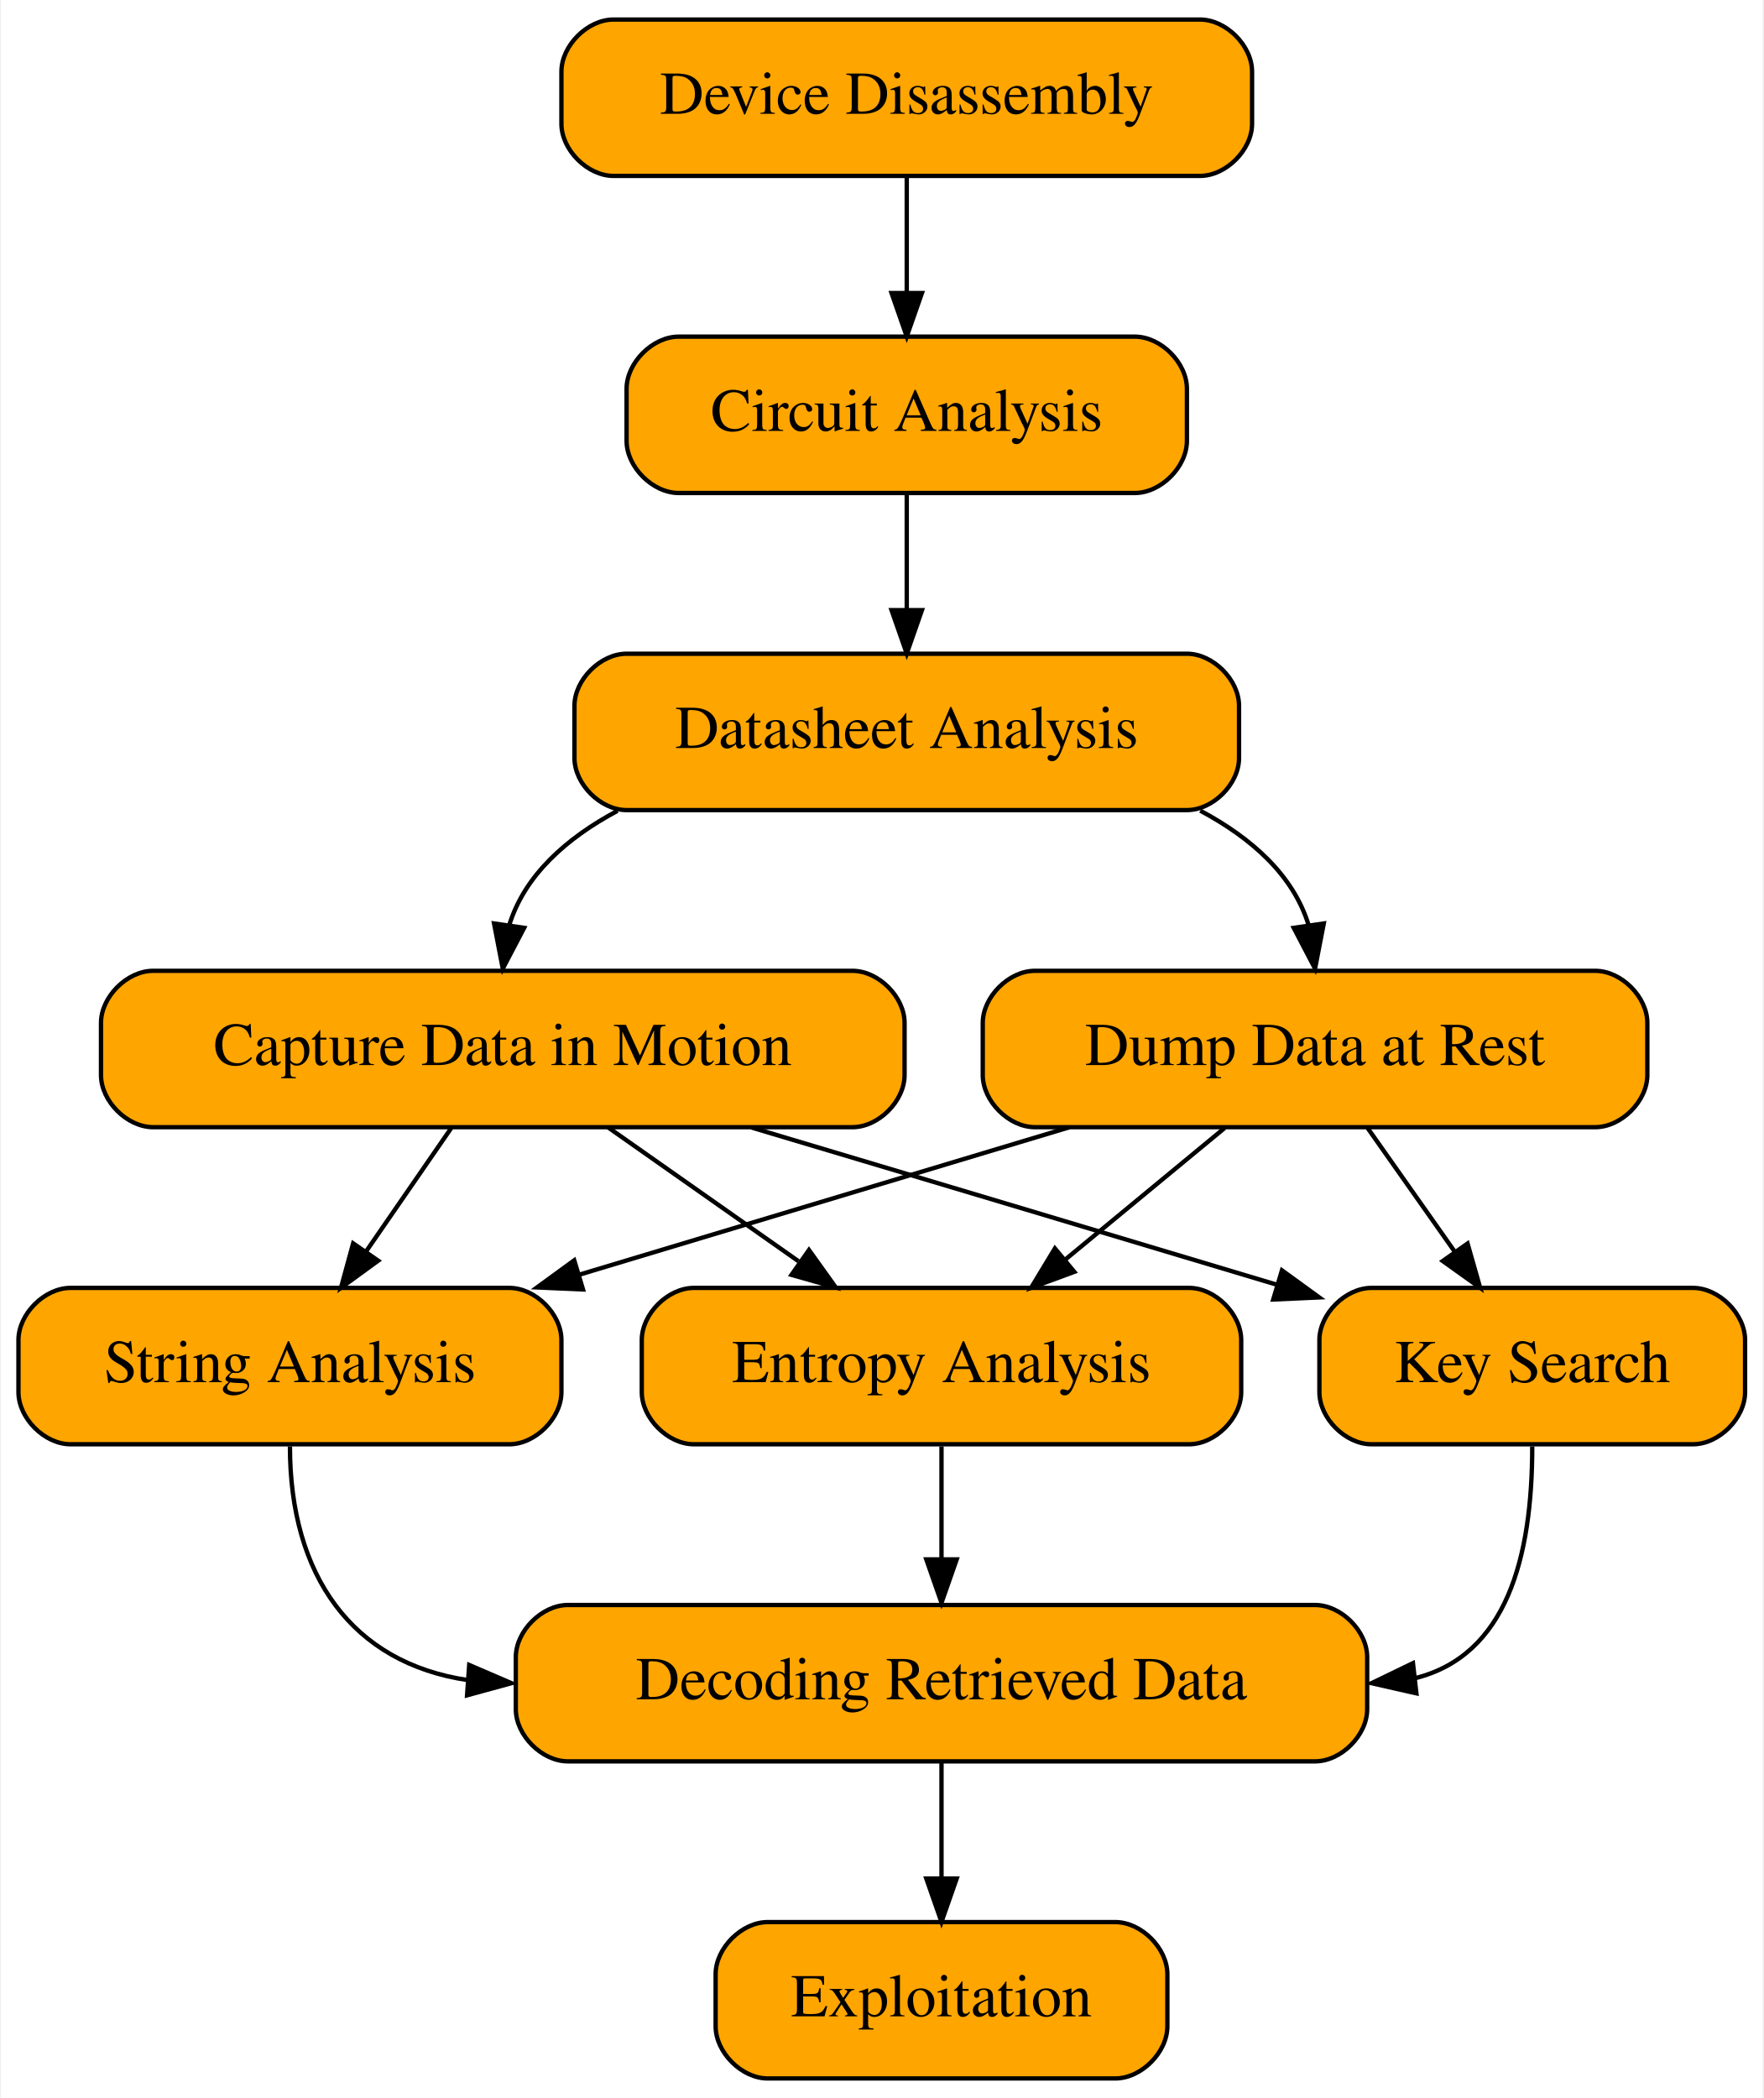
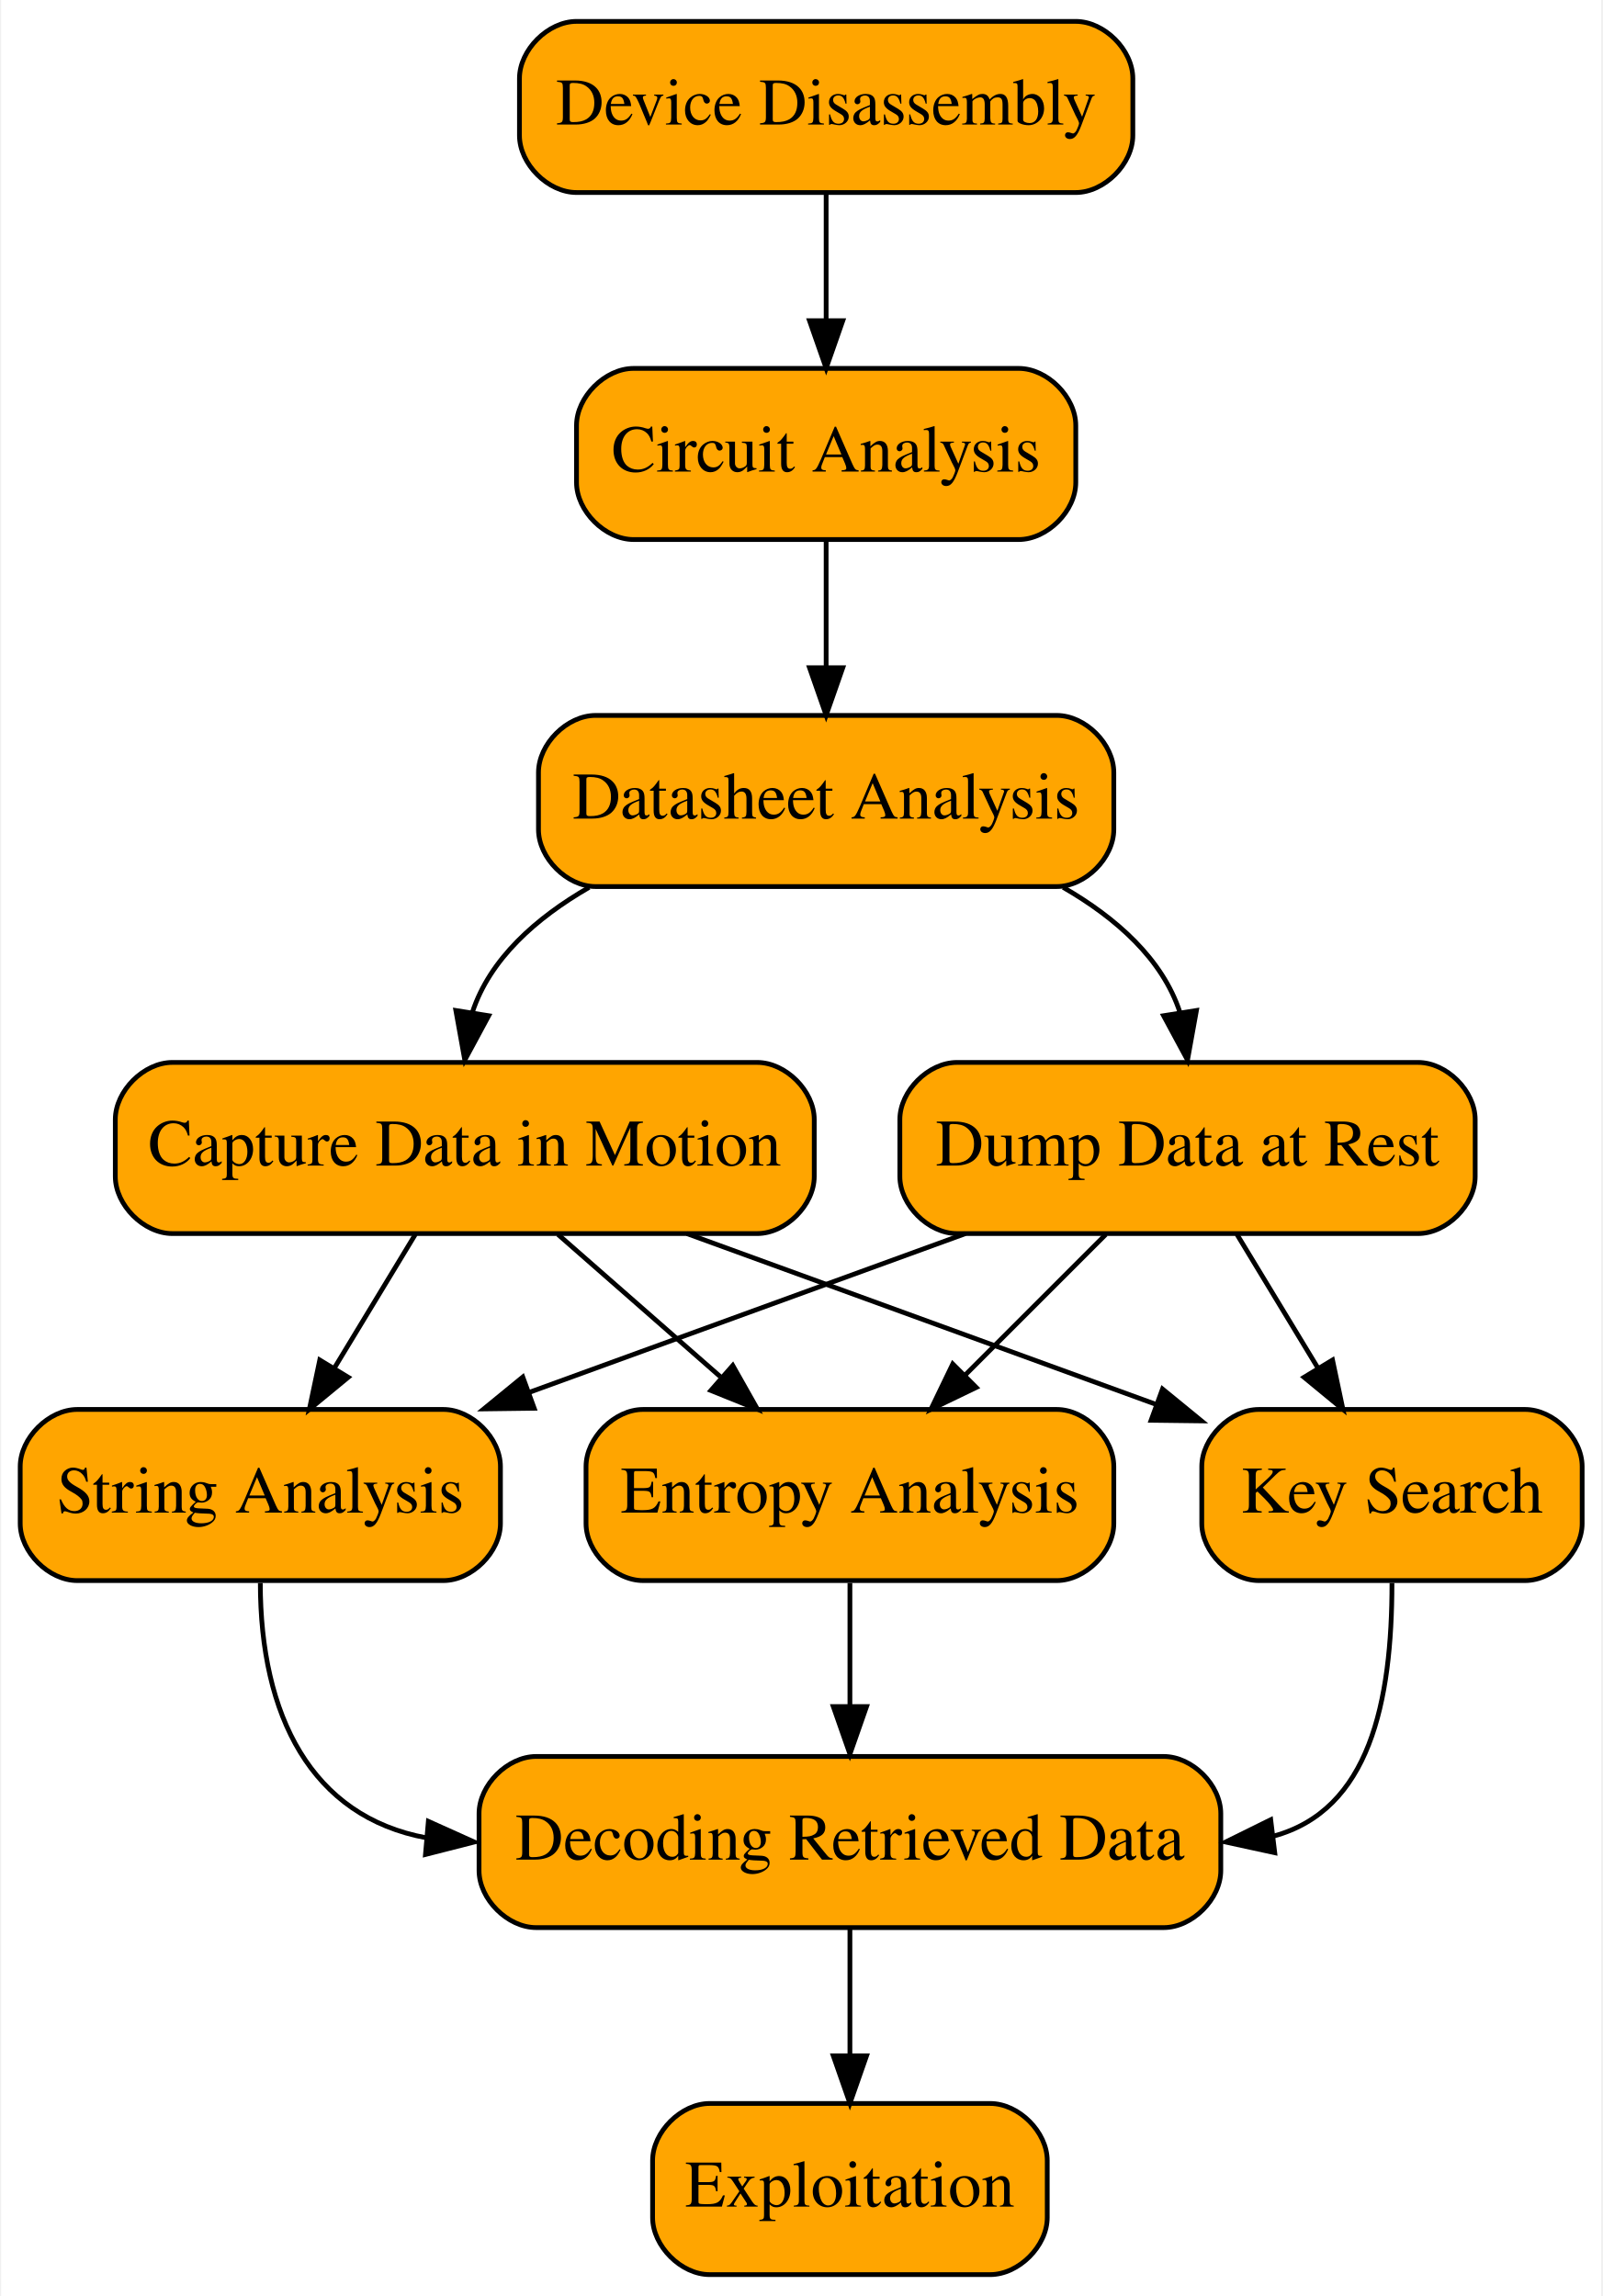
- <svg xmlns="http://www.w3.org/2000/svg" width="406pt" height="483pt" viewBox="0.00 0.00 405.50 483.00">
+ <svg xmlns="http://www.w3.org/2000/svg" width="337pt" height="483pt" viewBox="0.00 0.00 336.50 483.00">
  <g id="graph0" class="graph" transform="scale(1 1) rotate(0) translate(4 479)">
-     <polygon fill="white" stroke="transparent" points="-4,4 -4,-479 401.5,-479 401.5,4 -4,4" />
+     <polygon fill="white" stroke="transparent" points="-4,4 -4,-479 332.5,-479 332.5,4 -4,4" />
    <g id="node1" class="node">
-       <path fill="Orange" stroke="black" d="M137,-438.5C137,-438.5 272,-438.5 272,-438.5 278,-438.5 284,-444.5 284,-450.5 284,-450.5 284,-462.5 284,-462.5 284,-468.5 278,-474.5 272,-474.5 272,-474.5 137,-474.5 137,-474.5 131,-474.5 125,-468.5 125,-462.5 125,-462.5 125,-450.5 125,-450.5 125,-444.5 131,-438.5 137,-438.5" />
-       <text text-anchor="middle" x="204.5" y="-452.8" font-family="Times,serif" font-size="14.00">Device Disassembly</text>
+       <path fill="Orange" stroke="black" d="M117,-438.5C117,-438.5 222,-438.5 222,-438.5 228,-438.5 234,-444.5 234,-450.5 234,-450.5 234,-462.5 234,-462.5 234,-468.5 228,-474.5 222,-474.5 222,-474.5 117,-474.5 117,-474.5 111,-474.5 105,-468.5 105,-462.5 105,-462.5 105,-450.5 105,-450.5 105,-444.5 111,-438.5 117,-438.5" />
+       <text text-anchor="middle" x="169.5" y="-452.8" font-family="Times,serif" font-size="14.00">Device Disassembly</text>
    </g>
    <g id="node2" class="node">
-       <path fill="Orange" stroke="black" d="M152,-365.5C152,-365.5 257,-365.5 257,-365.5 263,-365.5 269,-371.5 269,-377.5 269,-377.5 269,-389.5 269,-389.5 269,-395.5 263,-401.5 257,-401.5 257,-401.5 152,-401.5 152,-401.5 146,-401.5 140,-395.5 140,-389.5 140,-389.5 140,-377.5 140,-377.5 140,-371.5 146,-365.5 152,-365.5" />
-       <text text-anchor="middle" x="204.5" y="-379.8" font-family="Times,serif" font-size="14.00">Circuit Analysis</text>
+       <path fill="Orange" stroke="black" d="M129,-365.5C129,-365.5 210,-365.5 210,-365.5 216,-365.5 222,-371.5 222,-377.5 222,-377.5 222,-389.5 222,-389.5 222,-395.5 216,-401.5 210,-401.5 210,-401.5 129,-401.5 129,-401.5 123,-401.5 117,-395.5 117,-389.5 117,-389.5 117,-377.5 117,-377.5 117,-371.5 123,-365.5 129,-365.5" />
+       <text text-anchor="middle" x="169.5" y="-379.8" font-family="Times,serif" font-size="14.00">Circuit Analysis</text>
    </g>
    <g id="edge1" class="edge">
-       <path fill="none" stroke="black" d="M204.5,-438.31C204.5,-430.29 204.5,-420.55 204.5,-411.57" />
-       <polygon fill="black" stroke="black" points="208,-411.53 204.5,-401.53 201,-411.53 208,-411.53" />
+       <path fill="none" stroke="black" d="M169.5,-438.31C169.5,-430.29 169.5,-420.55 169.5,-411.57" />
+       <polygon fill="black" stroke="black" points="173,-411.53 169.5,-401.53 166,-411.53 173,-411.53" />
    </g>
    <g id="node3" class="node">
-       <path fill="Orange" stroke="black" d="M140,-292.5C140,-292.5 269,-292.5 269,-292.5 275,-292.5 281,-298.5 281,-304.5 281,-304.5 281,-316.5 281,-316.5 281,-322.5 275,-328.5 269,-328.5 269,-328.5 140,-328.5 140,-328.5 134,-328.5 128,-322.5 128,-316.5 128,-316.5 128,-304.5 128,-304.5 128,-298.5 134,-292.5 140,-292.5" />
-       <text text-anchor="middle" x="204.5" y="-306.8" font-family="Times,serif" font-size="14.00">Datasheet Analysis</text>
+       <path fill="Orange" stroke="black" d="M121,-292.5C121,-292.5 218,-292.5 218,-292.5 224,-292.5 230,-298.5 230,-304.5 230,-304.5 230,-316.5 230,-316.5 230,-322.5 224,-328.5 218,-328.5 218,-328.5 121,-328.5 121,-328.5 115,-328.5 109,-322.5 109,-316.5 109,-316.5 109,-304.5 109,-304.5 109,-298.5 115,-292.5 121,-292.5" />
+       <text text-anchor="middle" x="169.5" y="-306.8" font-family="Times,serif" font-size="14.00">Datasheet Analysis</text>
    </g>
    <g id="edge2" class="edge">
-       <path fill="none" stroke="black" d="M204.5,-365.31C204.5,-357.29 204.5,-347.55 204.5,-338.57" />
-       <polygon fill="black" stroke="black" points="208,-338.53 204.5,-328.53 201,-338.53 208,-338.53" />
+       <path fill="none" stroke="black" d="M169.5,-365.31C169.5,-357.29 169.5,-347.55 169.5,-338.57" />
+       <polygon fill="black" stroke="black" points="173,-338.53 169.5,-328.53 166,-338.53 173,-338.53" />
    </g>
    <g id="node4" class="node">
-       <path fill="Orange" stroke="black" d="M234,-219.5C234,-219.5 363,-219.5 363,-219.5 369,-219.5 375,-225.5 375,-231.5 375,-231.5 375,-243.5 375,-243.5 375,-249.5 369,-255.5 363,-255.5 363,-255.5 234,-255.5 234,-255.5 228,-255.5 222,-249.5 222,-243.5 222,-243.5 222,-231.5 222,-231.5 222,-225.5 228,-219.5 234,-219.5" />
-       <text text-anchor="middle" x="298.5" y="-233.8" font-family="Times,serif" font-size="14.00">Dump Data at Rest</text>
+       <path fill="Orange" stroke="black" d="M197,-219.5C197,-219.5 294,-219.5 294,-219.5 300,-219.5 306,-225.5 306,-231.5 306,-231.5 306,-243.5 306,-243.5 306,-249.5 300,-255.5 294,-255.5 294,-255.5 197,-255.5 197,-255.5 191,-255.5 185,-249.5 185,-243.5 185,-243.5 185,-231.5 185,-231.5 185,-225.5 191,-219.5 197,-219.5" />
+       <text text-anchor="middle" x="245.5" y="-233.8" font-family="Times,serif" font-size="14.00">Dump Data at Rest</text>
    </g>
    <g id="edge3" class="edge">
-       <path fill="none" stroke="black" d="M272.07,-292.37C283.86,-286.08 293.5,-277.54 297.04,-265.95" />
-       <polygon fill="black" stroke="black" points="300.51,-266.4 298.5,-256 293.59,-265.39 300.51,-266.4" />
+       <path fill="none" stroke="black" d="M219.35,-292.33C230.54,-285.87 240.21,-277.28 243.9,-266.06" />
+       <polygon fill="black" stroke="black" points="247.38,-266.43 245.5,-256 240.47,-265.33 247.38,-266.43" />
    </g>
    <g id="node5" class="node">
-       <path fill="Orange" stroke="black" d="M31,-219.5C31,-219.5 192,-219.5 192,-219.5 198,-219.5 204,-225.5 204,-231.5 204,-231.5 204,-243.5 204,-243.5 204,-249.5 198,-255.5 192,-255.5 192,-255.5 31,-255.5 31,-255.5 25,-255.5 19,-249.5 19,-243.5 19,-243.5 19,-231.5 19,-231.5 19,-225.5 25,-219.5 31,-219.5" />
-       <text text-anchor="middle" x="111.5" y="-233.8" font-family="Times,serif" font-size="14.00">Capture Data in Motion</text>
+       <path fill="Orange" stroke="black" d="M32,-219.5C32,-219.5 155,-219.5 155,-219.5 161,-219.5 167,-225.5 167,-231.5 167,-231.5 167,-243.5 167,-243.5 167,-249.5 161,-255.5 155,-255.5 155,-255.5 32,-255.5 32,-255.5 26,-255.5 20,-249.5 20,-243.5 20,-243.5 20,-231.5 20,-231.5 20,-225.5 26,-219.5 32,-219.5" />
+       <text text-anchor="middle" x="93.5" y="-233.8" font-family="Times,serif" font-size="14.00">Capture Data in Motion</text>
    </g>
    <g id="edge4" class="edge">
-       <path fill="none" stroke="black" d="M137.9,-292.33C126.14,-286.04 116.5,-277.49 112.96,-265.93" />
-       <polygon fill="black" stroke="black" points="116.42,-265.39 111.5,-256 109.49,-266.4 116.42,-265.39" />
+       <path fill="none" stroke="black" d="M119.65,-292.33C108.46,-285.87 98.79,-277.28 95.1,-266.06" />
+       <polygon fill="black" stroke="black" points="98.53,-265.33 93.5,-256 91.62,-266.43 98.53,-265.33" />
    </g>
    <g id="node6" class="node">
-       <path fill="Orange" stroke="black" d="M12,-146.5C12,-146.5 113,-146.5 113,-146.5 119,-146.5 125,-152.5 125,-158.5 125,-158.5 125,-170.5 125,-170.5 125,-176.5 119,-182.5 113,-182.5 113,-182.5 12,-182.5 12,-182.5 6,-182.5 0,-176.5 0,-170.5 0,-170.5 0,-158.5 0,-158.5 0,-152.5 6,-146.5 12,-146.5" />
-       <text text-anchor="middle" x="62.5" y="-160.8" font-family="Times,serif" font-size="14.00">String Analysis</text>
+       <path fill="Orange" stroke="black" d="M12,-146.5C12,-146.5 89,-146.5 89,-146.5 95,-146.5 101,-152.5 101,-158.5 101,-158.5 101,-170.5 101,-170.5 101,-176.5 95,-182.5 89,-182.5 89,-182.5 12,-182.5 12,-182.5 6,-182.5 0,-176.5 0,-170.5 0,-170.5 0,-158.5 0,-158.5 0,-152.5 6,-146.5 12,-146.5" />
+       <text text-anchor="middle" x="50.5" y="-160.8" font-family="Times,serif" font-size="14.00">String Analysis</text>
    </g>
    <g id="edge5" class="edge">
-       <path fill="none" stroke="black" d="M241.97,-219.49C208.07,-209.29 164.77,-196.27 129.2,-185.57" />
-       <polygon fill="black" stroke="black" points="129.97,-182.14 119.38,-182.61 127.95,-188.85 129.97,-182.14" />
+       <path fill="none" stroke="black" d="M198.79,-219.49C171.26,-209.47 136.22,-196.71 107.12,-186.12" />
+       <polygon fill="black" stroke="black" points="108.1,-182.75 97.5,-182.61 105.7,-189.32 108.1,-182.75" />
    </g>
    <g id="node7" class="node">
-       <path fill="Orange" stroke="black" d="M155.5,-146.5C155.5,-146.5 269.5,-146.5 269.5,-146.5 275.5,-146.5 281.5,-152.5 281.5,-158.5 281.5,-158.5 281.5,-170.5 281.5,-170.5 281.5,-176.5 275.5,-182.5 269.5,-182.5 269.5,-182.5 155.5,-182.5 155.5,-182.5 149.5,-182.5 143.5,-176.5 143.5,-170.5 143.5,-170.5 143.5,-158.5 143.5,-158.5 143.5,-152.5 149.5,-146.5 155.5,-146.5" />
-       <text text-anchor="middle" x="212.5" y="-160.8" font-family="Times,serif" font-size="14.00">Entropy Analysis</text>
+       <path fill="Orange" stroke="black" d="M131,-146.5C131,-146.5 218,-146.5 218,-146.5 224,-146.5 230,-152.5 230,-158.5 230,-158.5 230,-170.5 230,-170.5 230,-176.5 224,-182.5 218,-182.5 218,-182.5 131,-182.5 131,-182.5 125,-182.5 119,-176.5 119,-170.5 119,-170.5 119,-158.5 119,-158.5 119,-152.5 125,-146.5 131,-146.5" />
+       <text text-anchor="middle" x="174.5" y="-160.8" font-family="Times,serif" font-size="14.00">Entropy Analysis</text>
    </g>
    <g id="edge6" class="edge">
-       <path fill="none" stroke="black" d="M277.68,-219.31C266.7,-210.24 253.05,-198.98 241.09,-189.1" />
-       <polygon fill="black" stroke="black" points="243.07,-186.2 233.13,-182.53 238.61,-191.59 243.07,-186.2" />
+       <path fill="none" stroke="black" d="M228.31,-219.31C219.42,-210.42 208.41,-199.41 198.67,-189.67" />
+       <polygon fill="black" stroke="black" points="201.07,-187.13 191.53,-182.53 196.13,-192.07 201.07,-187.13" />
    </g>
    <g id="node8" class="node">
-       <path fill="Orange" stroke="black" d="M311.5,-146.5C311.5,-146.5 385.5,-146.5 385.5,-146.5 391.5,-146.5 397.5,-152.5 397.5,-158.5 397.5,-158.5 397.5,-170.5 397.5,-170.5 397.5,-176.5 391.5,-182.5 385.5,-182.5 385.5,-182.5 311.5,-182.5 311.5,-182.5 305.5,-182.5 299.5,-176.5 299.5,-170.5 299.5,-170.5 299.5,-158.5 299.5,-158.5 299.5,-152.5 305.5,-146.5 311.5,-146.5" />
-       <text text-anchor="middle" x="348.5" y="-160.8" font-family="Times,serif" font-size="14.00">Key Search</text>
+       <path fill="Orange" stroke="black" d="M260.5,-146.5C260.5,-146.5 316.5,-146.5 316.5,-146.5 322.5,-146.5 328.5,-152.5 328.5,-158.5 328.5,-158.5 328.5,-170.5 328.5,-170.5 328.5,-176.5 322.5,-182.5 316.5,-182.5 316.5,-182.5 260.5,-182.5 260.5,-182.5 254.5,-182.5 248.5,-176.5 248.5,-170.5 248.5,-170.5 248.5,-158.5 248.5,-158.5 248.5,-152.5 254.5,-146.5 260.5,-146.5" />
+       <text text-anchor="middle" x="288.5" y="-160.8" font-family="Times,serif" font-size="14.00">Key Search</text>
    </g>
    <g id="edge7" class="edge">
-       <path fill="none" stroke="black" d="M310.6,-219.31C316.62,-210.77 324.01,-200.27 330.67,-190.82" />
-       <polygon fill="black" stroke="black" points="333.61,-192.72 336.51,-182.53 327.89,-188.69 333.61,-192.72" />
+       <path fill="none" stroke="black" d="M255.91,-219.31C261.03,-210.85 267.31,-200.48 272.99,-191.11" />
+       <polygon fill="black" stroke="black" points="276,-192.9 278.19,-182.53 270.01,-189.27 276,-192.9" />
    </g>
    <g id="edge8" class="edge">
-       <path fill="none" stroke="black" d="M99.64,-219.31C93.74,-210.77 86.5,-200.27 79.98,-190.82" />
-       <polygon fill="black" stroke="black" points="82.81,-188.77 74.25,-182.53 77.05,-192.75 82.81,-188.77" />
+       <path fill="none" stroke="black" d="M83.09,-219.31C77.97,-210.85 71.69,-200.48 66.01,-191.11" />
+       <polygon fill="black" stroke="black" points="68.99,-189.27 60.81,-182.53 63,-192.9 68.99,-189.27" />
    </g>
    <g id="edge9" class="edge">
-       <path fill="none" stroke="black" d="M135.69,-219.49C148.84,-210.25 165.28,-198.69 179.58,-188.64" />
-       <polygon fill="black" stroke="black" points="181.99,-191.23 188.16,-182.61 177.96,-185.5 181.99,-191.23" />
+       <path fill="none" stroke="black" d="M113.11,-219.31C123.36,-210.33 136.06,-199.19 147.25,-189.39" />
+       <polygon fill="black" stroke="black" points="149.86,-191.75 155.07,-182.53 145.25,-186.49 149.86,-191.75" />
    </g>
    <g id="edge10" class="edge">
-       <path fill="none" stroke="black" d="M168.75,-219.43C201.55,-209.64 243.75,-197.03 289.62,-183.26" />
-       <polygon fill="black" stroke="black" points="290.88,-186.54 299.46,-180.31 288.87,-179.83 290.88,-186.54" />
+       <path fill="none" stroke="black" d="M140.21,-219.49C170,-208.65 208.56,-194.61 238.9,-183.56" />
+       <polygon fill="black" stroke="black" points="240.24,-186.8 248.44,-180.09 237.84,-180.22 240.24,-186.8" />
    </g>
    <g id="node9" class="node">
-       <path fill="Orange" stroke="black" d="M126.5,-73.5C126.5,-73.5 298.5,-73.5 298.5,-73.5 304.5,-73.5 310.5,-79.5 310.5,-85.5 310.5,-85.5 310.5,-97.5 310.5,-97.5 310.5,-103.5 304.5,-109.5 298.5,-109.5 298.5,-109.5 126.5,-109.5 126.5,-109.5 120.5,-109.5 114.5,-103.5 114.5,-97.5 114.5,-97.5 114.5,-85.5 114.5,-85.5 114.5,-79.5 120.5,-73.5 126.5,-73.5" />
-       <text text-anchor="middle" x="212.5" y="-87.8" font-family="Times,serif" font-size="14.00">Decoding Retrieved Data</text>
+       <path fill="Orange" stroke="black" d="M108.5,-73.5C108.5,-73.5 240.5,-73.5 240.5,-73.5 246.5,-73.5 252.5,-79.5 252.5,-85.5 252.5,-85.5 252.5,-97.5 252.5,-97.5 252.5,-103.5 246.5,-109.5 240.5,-109.5 240.5,-109.5 108.5,-109.5 108.5,-109.5 102.5,-109.5 96.5,-103.5 96.5,-97.5 96.5,-97.5 96.5,-85.5 96.5,-85.5 96.5,-79.5 102.5,-73.5 108.5,-73.5" />
+       <text text-anchor="middle" x="174.5" y="-87.8" font-family="Times,serif" font-size="14.00">Decoding Retrieved Data</text>
    </g>
    <g id="edge11" class="edge">
-       <path fill="none" stroke="black" d="M62.5,-146C62.5,-116.33 76.76,-96.13 103.52,-92.2" />
-       <polygon fill="black" stroke="black" points="103.77,-95.69 113.5,-91.5 103.28,-88.71 103.77,-95.69" />
+       <path fill="none" stroke="black" d="M50.5,-146C50.5,-118.15 61.18,-96.84 85.5,-92.37" />
+       <polygon fill="black" stroke="black" points="85.84,-95.85 95.5,-91.5 85.23,-88.88 85.84,-95.85" />
    </g>
    <g id="edge12" class="edge">
-       <path fill="none" stroke="black" d="M212.5,-146C212.5,-134 212.5,-128.75 212.5,-120.12" />
-       <polygon fill="black" stroke="black" points="216,-120 212.5,-110 209,-120 216,-120" />
+       <path fill="none" stroke="black" d="M174.5,-146C174.5,-134 174.5,-128.75 174.5,-120.12" />
+       <polygon fill="black" stroke="black" points="178,-120 174.5,-110 171,-120 178,-120" />
    </g>
    <g id="edge13" class="edge">
-       <path fill="none" stroke="black" d="M348.5,-146C348.5,-120.38 342.59,-97.87 321.5,-92.64" />
-       <polygon fill="black" stroke="black" points="321.83,-89.16 311.5,-91.5 321.04,-96.11 321.83,-89.16" />
+       <path fill="none" stroke="black" d="M288.5,-146C288.5,-120.92 283.79,-98.18 263.54,-92.73" />
+       <polygon fill="black" stroke="black" points="263.85,-89.25 253.5,-91.5 263,-96.19 263.85,-89.25" />
    </g>
    <g id="node10" class="node">
-       <path fill="Orange" stroke="black" d="M172.5,-0.5C172.5,-0.5 252.5,-0.5 252.5,-0.5 258.5,-0.5 264.5,-6.5 264.5,-12.5 264.5,-12.5 264.5,-24.5 264.5,-24.5 264.5,-30.5 258.5,-36.5 252.5,-36.5 252.5,-36.5 172.5,-36.5 172.5,-36.5 166.5,-36.5 160.5,-30.5 160.5,-24.5 160.5,-24.5 160.5,-12.5 160.5,-12.5 160.5,-6.5 166.5,-0.5 172.5,-0.5" />
-       <text text-anchor="middle" x="212.5" y="-14.8" font-family="Times,serif" font-size="14.00">Exploitation</text>
+       <path fill="Orange" stroke="black" d="M145,-0.5C145,-0.5 204,-0.5 204,-0.5 210,-0.5 216,-6.5 216,-12.5 216,-12.5 216,-24.5 216,-24.5 216,-30.5 210,-36.5 204,-36.5 204,-36.5 145,-36.5 145,-36.5 139,-36.5 133,-30.5 133,-24.5 133,-24.5 133,-12.5 133,-12.5 133,-6.5 139,-0.5 145,-0.5" />
+       <text text-anchor="middle" x="174.5" y="-14.8" font-family="Times,serif" font-size="14.00">Exploitation</text>
    </g>
    <g id="edge14" class="edge">
-       <path fill="none" stroke="black" d="M212.5,-73.31C212.5,-65.29 212.5,-55.55 212.5,-46.57" />
-       <polygon fill="black" stroke="black" points="216,-46.53 212.5,-36.53 209,-46.53 216,-46.53" />
+       <path fill="none" stroke="black" d="M174.5,-73.31C174.5,-65.29 174.5,-55.55 174.5,-46.57" />
+       <polygon fill="black" stroke="black" points="178,-46.53 174.5,-36.53 171,-46.53 178,-46.53" />
    </g>
  </g>
</svg>
